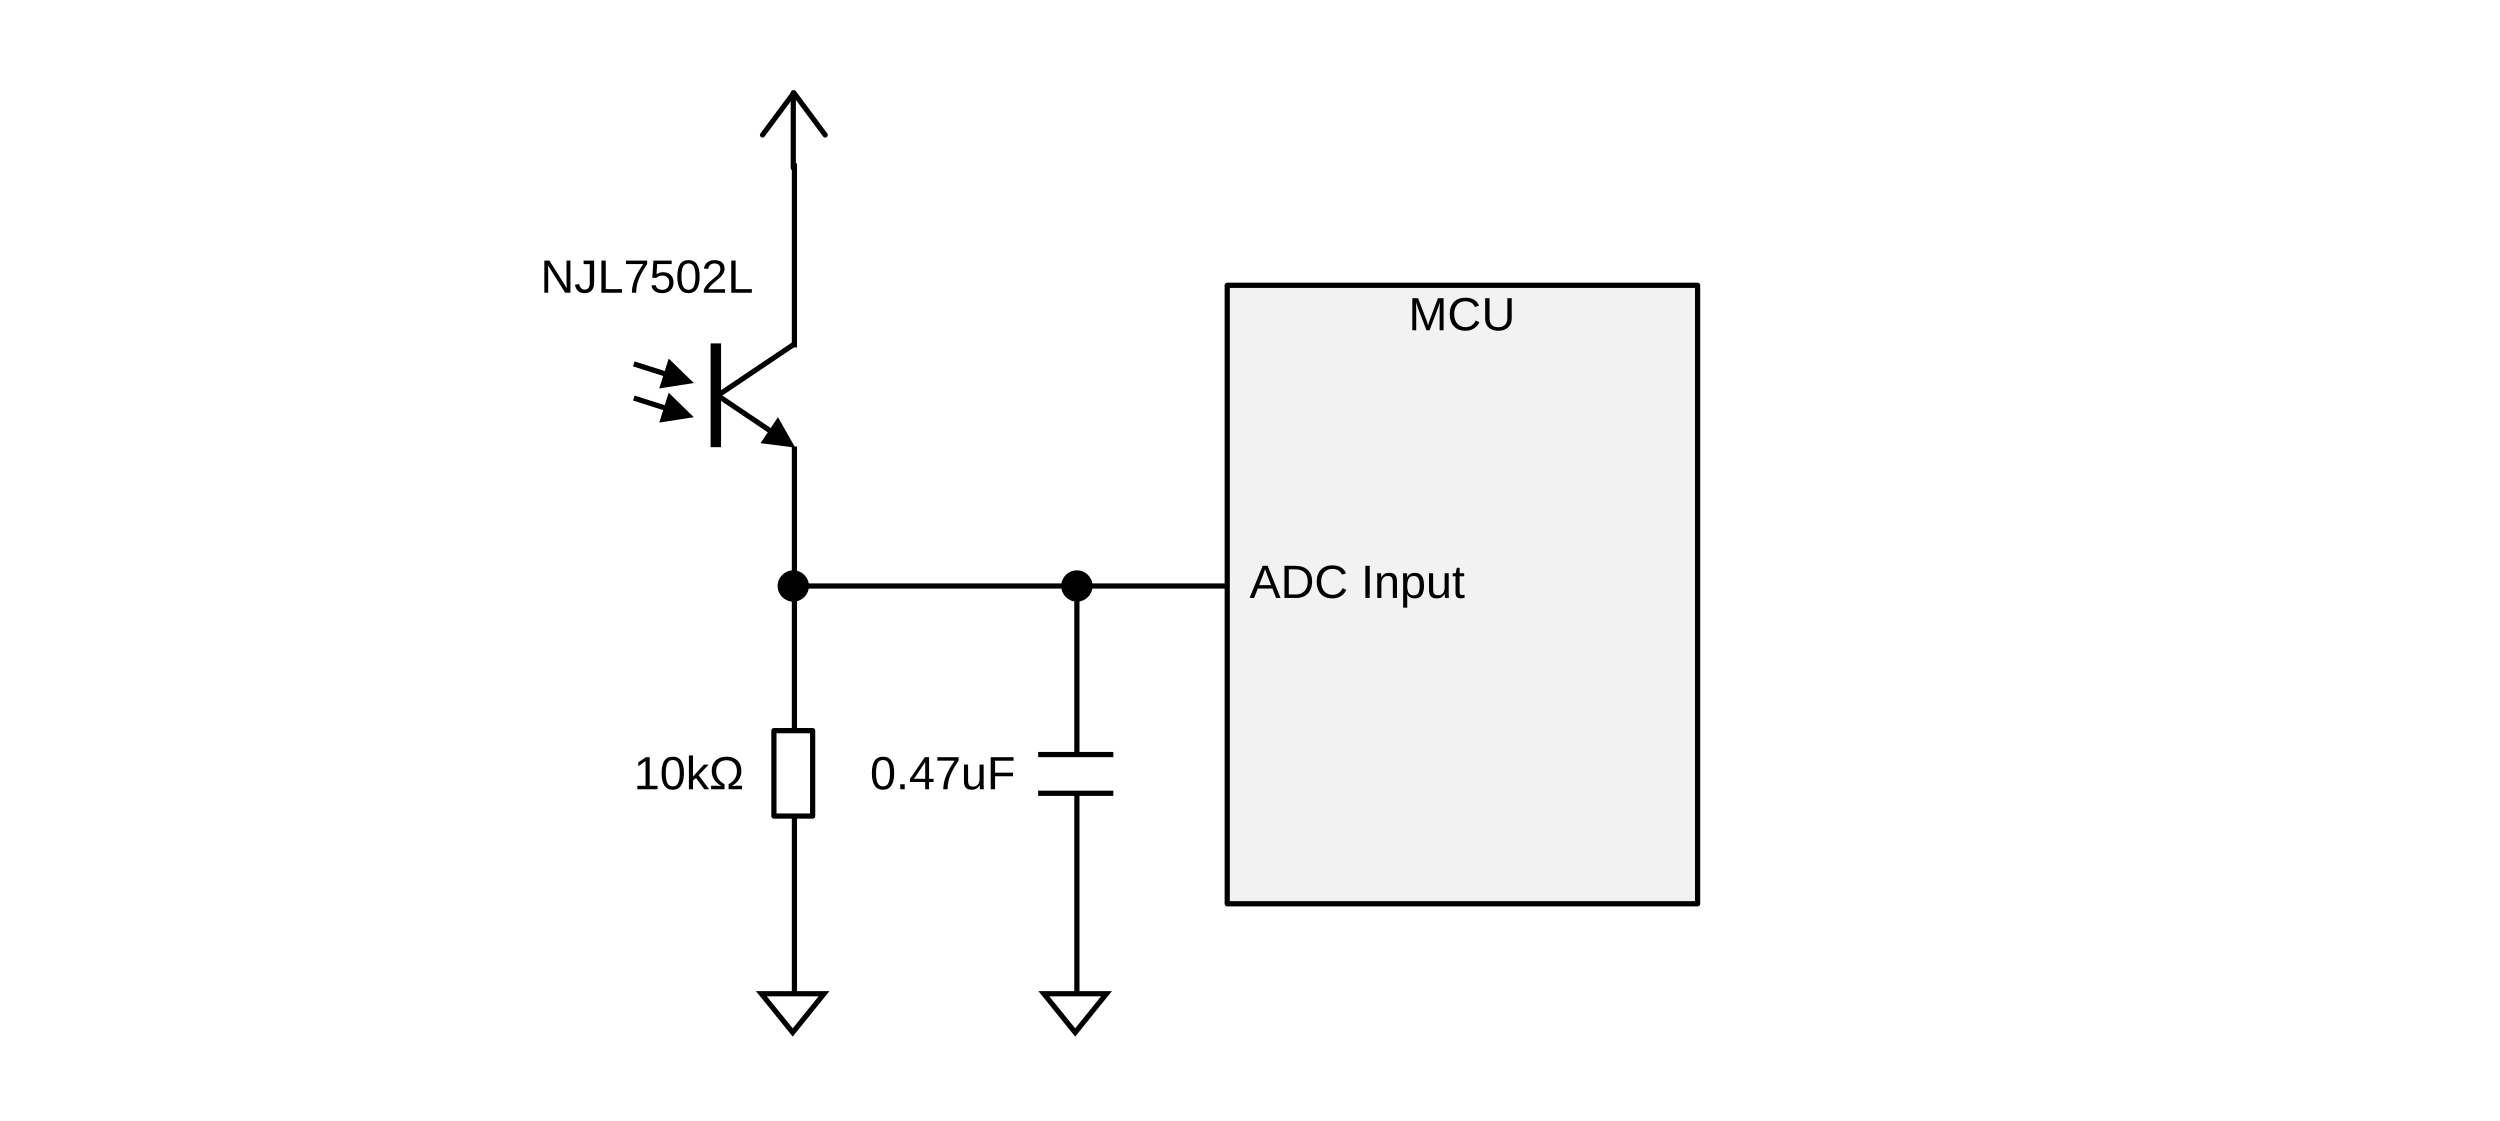
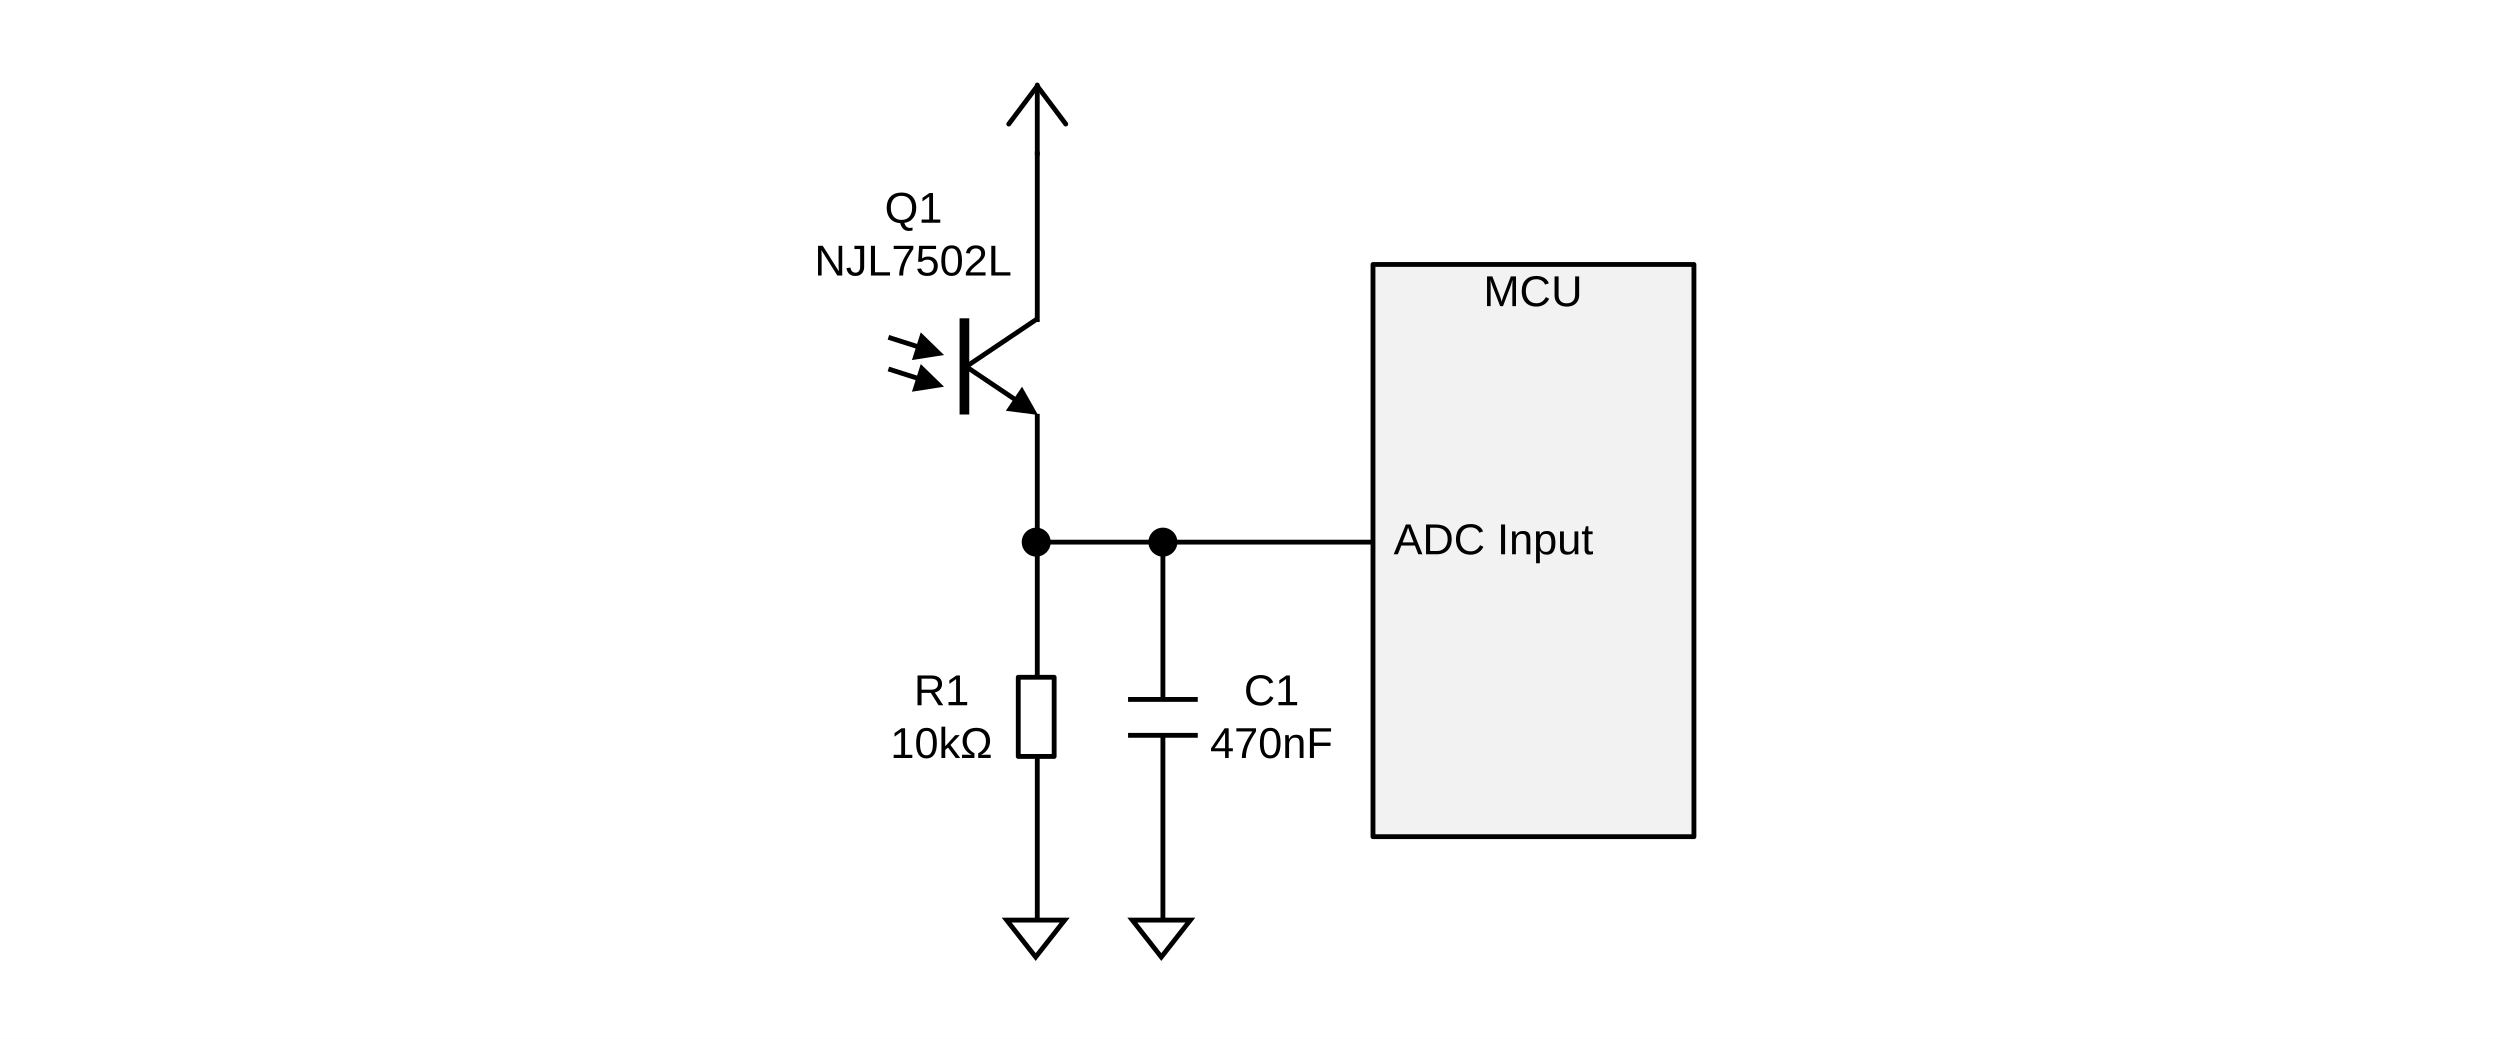
- <svg xmlns="http://www.w3.org/2000/svg" width="2195" height="984" xml:space="preserve" overflow="hidden">
+ <svg xmlns="http://www.w3.org/2000/svg" width="2368" height="984" xml:space="preserve" overflow="hidden">
  <defs>
    <clipPath id="clip0">
-       <rect x="457" y="190" width="2195" height="984" />
+       <rect x="234" y="17" width="2368" height="984" />
    </clipPath>
  </defs>
-   <g clip-path="url(#clip0)" transform="translate(-457 -190)">
-     <rect x="457" y="190" width="2195" height="984" fill="#FFFFFF" />
-     <path d="M1153.5 702.208 1541.17 702.208 1541.17 706.792 1153.5 706.792ZM1153.5 718.25C1145.91 718.25 1139.75 712.094 1139.75 704.5 1139.75 696.906 1145.91 690.75 1153.5 690.75 1161.09 690.75 1167.25 696.906 1167.25 704.5 1167.25 712.094 1161.09 718.25 1153.5 718.25Z" />
-     <path d="M1404.79 704.5 1404.79 1064.29 1400.21 1064.29 1400.21 704.5ZM1388.75 704.5C1388.75 696.906 1394.91 690.75 1402.5 690.75 1410.09 690.75 1416.25 696.906 1416.25 704.5 1416.25 712.094 1410.09 718.25 1402.5 718.25 1394.91 718.25 1388.75 712.094 1388.75 704.5Z" />
-     <path d="M1428.5 1062.5 1401 1096.5 1373.5 1062.5Z" stroke="#000000" stroke-width="4.583" stroke-miterlimit="8" fill="#FFFFFF" fill-rule="evenodd" />
-     <path d="M0 0 0 730.282" stroke="#000000" stroke-width="4.583" stroke-miterlimit="8" fill="none" fill-rule="evenodd" transform="matrix(1 0 0 -1 1154.5 1063.78)" />
-     <path d="M1126.5 308.5 1154 271.5 1181.5 308.5" stroke="#000000" stroke-width="4.583" stroke-linecap="round" stroke-linejoin="round" stroke-miterlimit="10" fill="none" fill-rule="evenodd" />
-     <path d="M1153.5 271.5 1153.5 337.425" stroke="#000000" stroke-width="4.583" stroke-linecap="round" stroke-linejoin="round" stroke-miterlimit="10" fill="none" fill-rule="evenodd" />
-     <path d="M1180.5 1062.5 1153 1096.5 1125.5 1062.5Z" stroke="#000000" stroke-width="4.583" stroke-miterlimit="8" fill="#FFFFFF" fill-rule="evenodd" />
-     <rect x="1534.5" y="440.5" width="413" height="543" stroke="#000000" stroke-width="4.583" stroke-linecap="round" stroke-linejoin="round" stroke-miterlimit="10" fill="#F2F2F2" />
-     <text font-family="Arial,Arial_MSFontService,sans-serif" font-weight="400" font-size="41" transform="matrix(1 0 0 1 1693.66 480)">MC</text>
-     <text font-family="Arial,Arial_MSFontService,sans-serif" font-weight="400" font-size="41" transform="matrix(1 0 0 1 1757.82 480)">U</text>
-     <text font-family="Arial,Arial_MSFontService,sans-serif" font-weight="400" font-size="41" transform="matrix(1 0 0 1 1554.05 715)">ADC Input</text>
-     <rect x="1085" y="495" width="94" height="87" fill="#FFFFFF" />
-     <path d="M0 0 0 91.121" stroke="#000000" stroke-width="9.167" stroke-miterlimit="8" fill="none" fill-rule="evenodd" transform="matrix(1 0 0 -1 1085.5 582.621)" />
-     <path d="M1088.78 535.598 1137.48 568.344 1134.92 572.148 1086.22 539.402ZM1140.07 556.278 1155.22 583.034 1124.72 579.099Z" />
-     <path d="M0 0 67.715 45.533" stroke="#000000" stroke-width="4.583" stroke-miterlimit="8" fill="none" fill-rule="evenodd" transform="matrix(-1 0 0 1 1155.22 491.5)" />
-     <path d="M1014.2 507.316 1045.03 517.14 1043.64 521.507 1012.8 511.683ZM1044.14 504.831 1066.17 526.28 1035.79 531.033Z" />
-     <path d="M1014.2 537.316 1045.03 547.14 1043.64 551.507 1012.8 541.683ZM1044.14 534.831 1066.17 556.28 1035.79 561.033Z" />
-     <rect x="1136.5" y="831.5" width="34" height="75" stroke="#000000" stroke-width="4.583" stroke-linecap="round" stroke-linejoin="round" stroke-miterlimit="10" fill="#FFFFFF" />
-     <rect x="1368" y="852" width="67" height="34" fill="#FFFFFF" />
-     <path d="M1368.5 886.5 1434.52 886.5" stroke="#000000" stroke-width="4.583" stroke-miterlimit="8" fill="none" fill-rule="evenodd" />
-     <path d="M1368.5 852.5 1434.52 852.5" stroke="#000000" stroke-width="4.583" stroke-miterlimit="8" fill="none" fill-rule="evenodd" />
-     <text font-family="Arial,Arial_MSFontService,sans-serif" font-weight="400" font-size="41" transform="matrix(1 0 0 1 1220.89 883)">0.47uF</text>
-     <text font-family="Arial,Arial_MSFontService,sans-serif" font-weight="400" font-size="41" transform="matrix(1 0 0 1 1013.49 883)">10kΩ</text>
-     <text font-family="Arial,Arial_MSFontService,sans-serif" font-weight="400" font-size="41" transform="matrix(1 0 0 1 931.564 447)">NJL7502L</text>
+   <g clip-path="url(#clip0)" transform="translate(-234 -17)">
+     <rect x="234" y="17" width="2368" height="984" fill="#FFFFFF" />
+     <path d="M1215.5 528.208 1603.17 528.209 1603.17 532.792 1215.5 532.792ZM1215.5 544.25C1207.91 544.25 1201.75 538.094 1201.75 530.5 1201.75 522.906 1207.91 516.75 1215.5 516.75 1223.09 516.75 1229.25 522.906 1229.25 530.5 1229.25 538.094 1223.09 544.25 1215.5 544.25Z" />
+     <path d="M1337.79 530.5 1337.79 890.292 1333.21 890.292 1333.21 530.5ZM1321.75 530.5C1321.75 522.906 1327.91 516.75 1335.5 516.75 1343.09 516.75 1349.25 522.906 1349.25 530.5 1349.25 538.094 1343.09 544.25 1335.5 544.25 1327.91 544.25 1321.75 538.094 1321.75 530.5Z" />
+     <path d="M1361.5 888.5 1334 923.5 1306.5 888.5Z" stroke="#000000" stroke-width="4.583" stroke-miterlimit="8" fill="#FFFFFF" fill-rule="evenodd" />
+     <path d="M0 0 0 730.282" stroke="#000000" stroke-width="4.583" stroke-miterlimit="8" fill="none" fill-rule="evenodd" transform="matrix(1 0 0 -1 1216.5 890.782)" />
+     <path d="M1189.5 134.5 1216.5 98.5 1243.5 134.5" stroke="#000000" stroke-width="4.583" stroke-linecap="round" stroke-linejoin="round" stroke-miterlimit="10" fill="none" fill-rule="evenodd" />
+     <path d="M1216.5 97.5 1216.5 163.425" stroke="#000000" stroke-width="4.583" stroke-linecap="round" stroke-linejoin="round" stroke-miterlimit="10" fill="none" fill-rule="evenodd" />
+     <path d="M1242.5 888.5 1215 923.5 1187.5 888.5Z" stroke="#000000" stroke-width="4.583" stroke-miterlimit="8" fill="#FFFFFF" fill-rule="evenodd" />
+     <rect x="1534.5" y="267.5" width="304" height="542" stroke="#000000" stroke-width="4.583" stroke-linecap="round" stroke-linejoin="round" stroke-miterlimit="10" fill="#F2F2F2" />
+     <text font-family="Arial,Arial_MSFontService,sans-serif" font-weight="400" font-size="41" transform="matrix(1 0 0 1 1639.16 307)">MC</text>
+     <text font-family="Arial,Arial_MSFontService,sans-serif" font-weight="400" font-size="41" transform="matrix(1 0 0 1 1703.32 307)">U</text>
+     <text font-family="Arial,Arial_MSFontService,sans-serif" font-weight="400" font-size="41" transform="matrix(1 0 0 1 1554.05 542)">ADC Input</text>
+     <rect x="1147" y="322" width="94" height="87" fill="#FFFFFF" />
+     <path d="M0 0 0 91.121" stroke="#000000" stroke-width="9.167" stroke-miterlimit="8" fill="none" fill-rule="evenodd" transform="matrix(1 0 0 -1 1147.5 409.621)" />
+     <path d="M1150.78 362.598 1199.48 395.344 1196.92 399.147 1148.22 366.402ZM1202.07 383.278 1217.21 410.033 1186.72 406.098Z" />
+     <path d="M0 0 67.715 45.533" stroke="#000000" stroke-width="4.583" stroke-miterlimit="8" fill="none" fill-rule="evenodd" transform="matrix(-1 0 0 1 1217.21 318.5)" />
+     <path d="M1076.2 334.317 1107.03 344.14 1105.64 348.507 1074.8 338.684ZM1106.14 331.831 1128.17 353.28 1097.79 358.033Z" />
+     <path d="M1076.2 364.316 1107.03 374.14 1105.64 378.507 1074.8 368.683ZM1106.14 361.831 1128.17 383.28 1097.79 388.033Z" />
+     <rect x="1198.5" y="658.5" width="34" height="75" stroke="#000000" stroke-width="4.583" stroke-linecap="round" stroke-linejoin="round" stroke-miterlimit="10" fill="#FFFFFF" />
+     <rect x="1302" y="679" width="66" height="34" fill="#FFFFFF" />
+     <path d="M1302.5 713.5 1368.52 713.5" stroke="#000000" stroke-width="4.583" stroke-miterlimit="8" fill="none" fill-rule="evenodd" />
+     <path d="M1302.5 679.5 1368.52 679.5" stroke="#000000" stroke-width="4.583" stroke-miterlimit="8" fill="none" fill-rule="evenodd" />
+     <text font-family="Arial,Arial_MSFontService,sans-serif" font-weight="400" font-size="41" transform="matrix(1 0 0 1 1412.24 685)">C1</text>
+     <text font-family="Arial,Arial_MSFontService,sans-serif" font-weight="400" font-size="41" transform="matrix(1 0 0 1 1380.16 735)">470nF</text>
+     <text font-family="Arial,Arial_MSFontService,sans-serif" font-weight="400" font-size="41" transform="matrix(1 0 0 1 1099.71 685)">R1</text>
+     <text font-family="Arial,Arial_MSFontService,sans-serif" font-weight="400" font-size="41" transform="matrix(1 0 0 1 1077.36 735)">10kΩ</text>
+     <text font-family="Arial,Arial_MSFontService,sans-serif" font-weight="400" font-size="41" transform="matrix(1 0 0 1 1071.94 228)">Q1</text>
+     <text font-family="Arial,Arial_MSFontService,sans-serif" font-weight="400" font-size="41" transform="matrix(1 0 0 1 1005.48 278)">NJL7502L</text>
  </g>
</svg>
